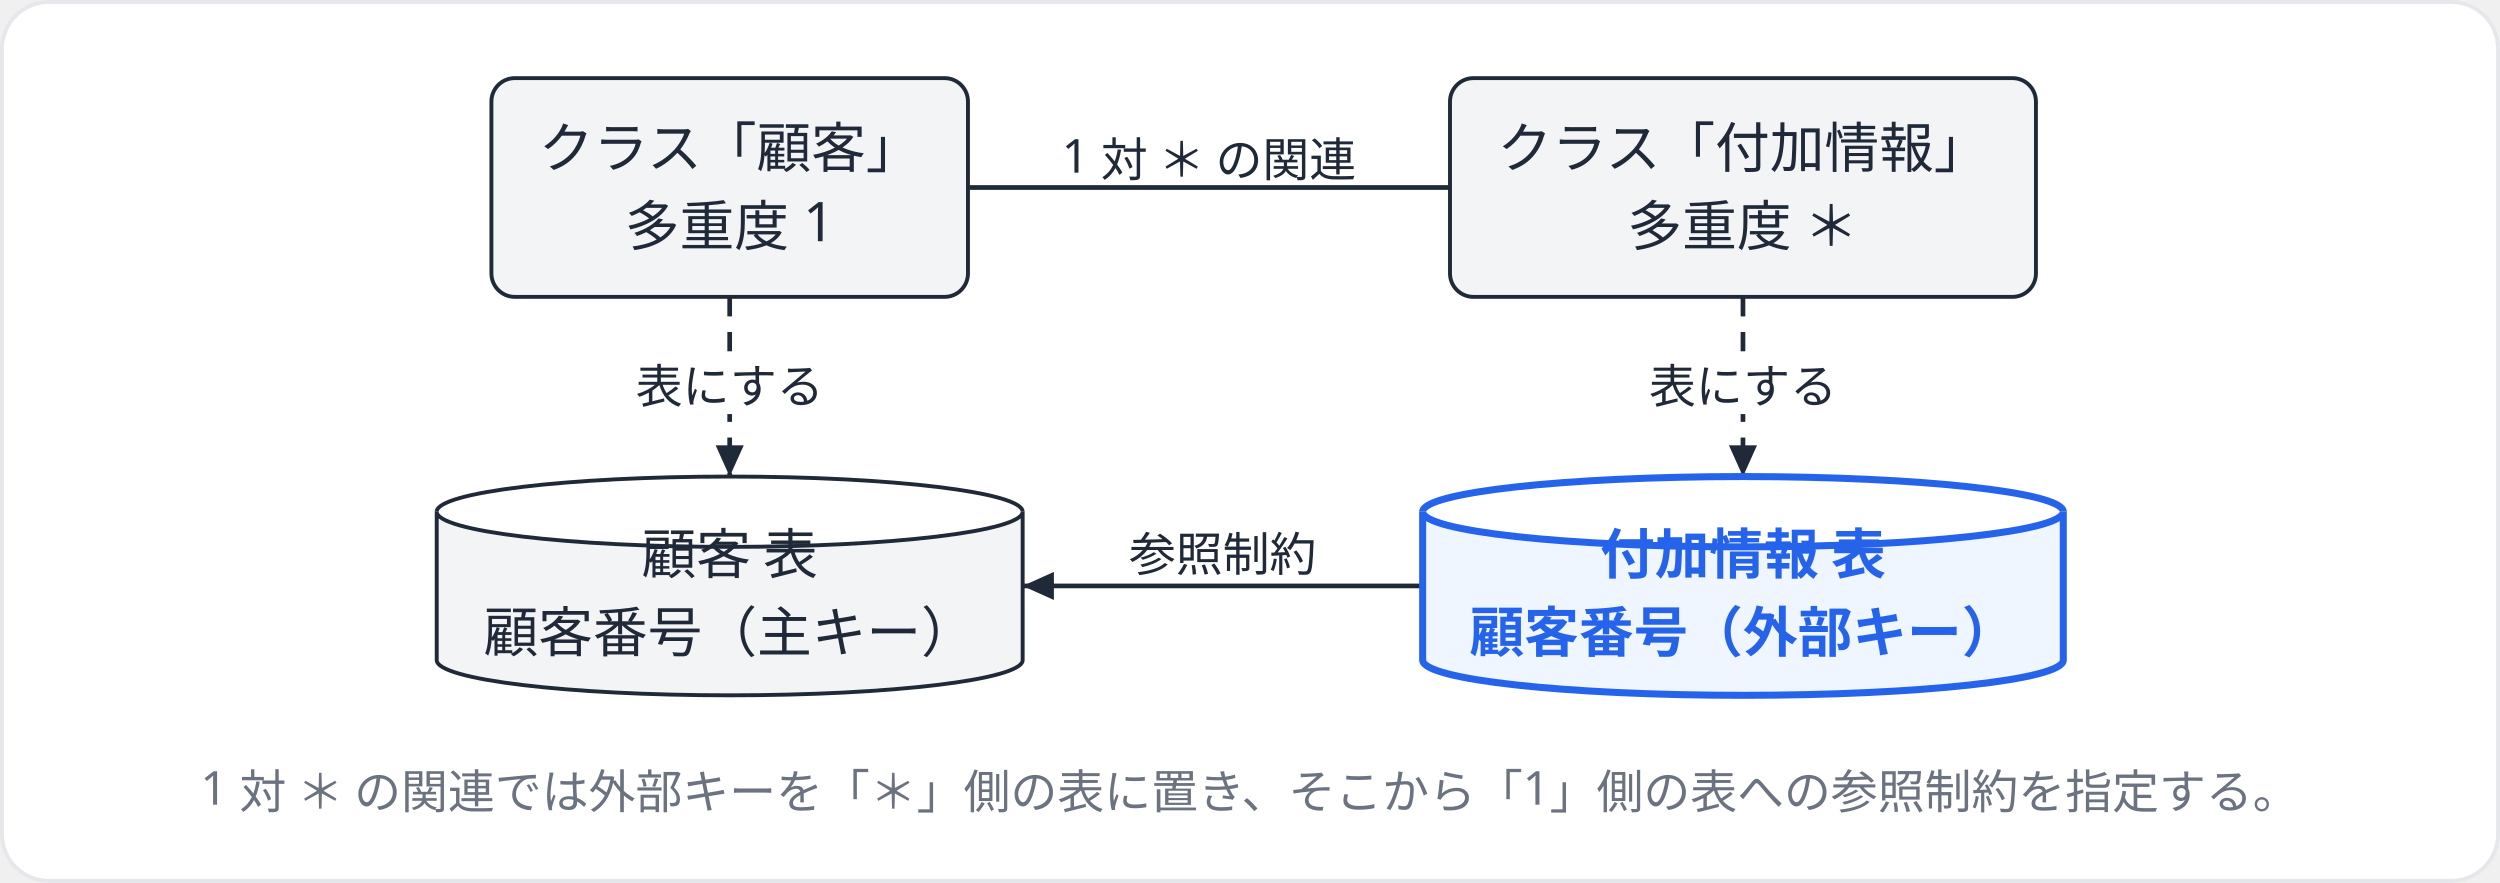
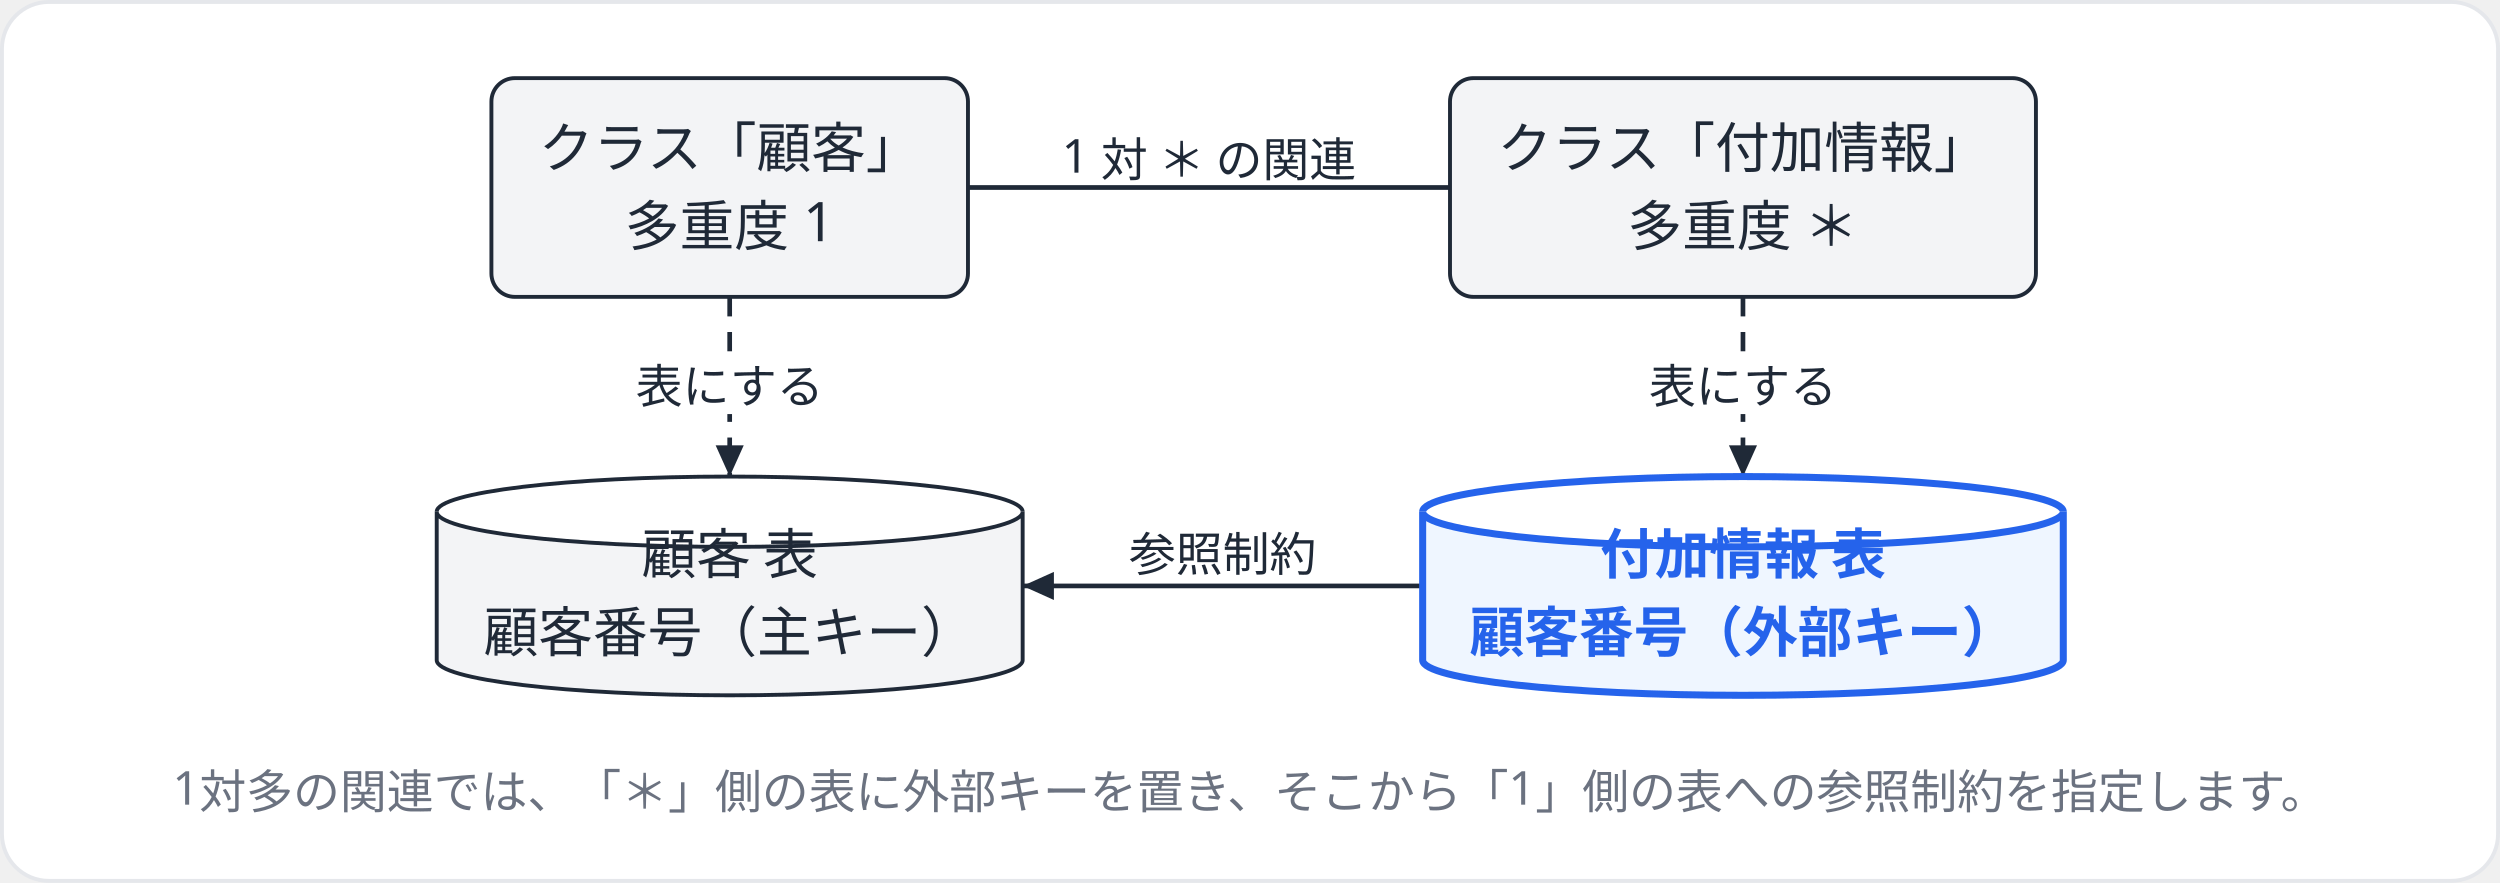
<svg xmlns="http://www.w3.org/2000/svg" width="640" height="226" viewBox="0 0 640 226" role="img">
  <rect x="0.5" y="0.5" width="639" height="225" rx="12" fill="#ffffff" stroke="#e5e7eb" stroke-width="1" />
  <g transform="translate(111.8 20)">
    <polyline points="136,28 259.4,28" fill="none" stroke="#1f2937" stroke-width="1.2" stroke-linejoin="round" />
    <polyline points="75,56 75,102" fill="none" stroke="#1f2937" stroke-width="1.2" stroke-dasharray="5 4" stroke-linejoin="round" />
    <polygon points="75,102 71.4,94 78.6,94" fill="#1f2937" />
    <polyline points="334.4,56 334.4,102" fill="none" stroke="#1f2937" stroke-width="1.2" stroke-dasharray="5 4" stroke-linejoin="round" />
    <polygon points="334.4,102 330.8,94 338,94" fill="#1f2937" />
    <polyline points="252.4,130 150,130" fill="none" stroke="#1f2937" stroke-width="1.2" stroke-linejoin="round" />
    <polygon points="150,130 158,126.4 158,133.6" fill="#1f2937" />
    <rect x="14" y="0" width="122" height="56" rx="6" fill="#f3f4f6" stroke="#1f2937" stroke-width="1" />
    <text x="75" y="22.9" font-family="Hiragino Sans, Hiragino Kaku Gothic ProN, Noto Sans JP, Yu Gothic, Meiryo, sans-serif" font-size="14" fill="#1f2937" text-anchor="middle">クラス「顧客」</text>
    <text x="75" y="42.9" font-family="Hiragino Sans, Hiragino Kaku Gothic ProN, Noto Sans JP, Yu Gothic, Meiryo, sans-serif" font-size="14" fill="#1f2937" text-anchor="middle">多重度 1</text>
    <rect x="259.4" y="0" width="150" height="56" rx="6" fill="#f3f4f6" stroke="#1f2937" stroke-width="1" />
    <text x="334.4" y="22.9" font-family="Hiragino Sans, Hiragino Kaku Gothic ProN, Noto Sans JP, Yu Gothic, Meiryo, sans-serif" font-size="14" fill="#1f2937" text-anchor="middle">クラス「付加情報」</text>
    <text x="334.4" y="42.9" font-family="Hiragino Sans, Hiragino Kaku Gothic ProN, Noto Sans JP, Yu Gothic, Meiryo, sans-serif" font-size="14" fill="#1f2937" text-anchor="middle">多重度 ＊</text>
    <path d="M 0 111 A 75 9 0 0 0 150 111 L 150 149 A 75 9 0 0 1 0 149 Z" fill="#f3f4f6" stroke="#1f2937" stroke-width="1" />
    <path d="M 0 111 A 75 9 0 0 1 150 111" fill="none" stroke="#1f2937" stroke-width="1" />
    <text x="75" y="126.9" font-family="Hiragino Sans, Hiragino Kaku Gothic ProN, Noto Sans JP, Yu Gothic, Meiryo, sans-serif" font-size="14" fill="#1f2937" text-anchor="middle">顧客 表</text>
    <text x="75" y="146.9" font-family="Hiragino Sans, Hiragino Kaku Gothic ProN, Noto Sans JP, Yu Gothic, Meiryo, sans-serif" font-size="14" fill="#1f2937" text-anchor="middle">顧客番号（主キー）</text>
    <path d="M 252.4 111 A 82 9 0 0 0 416.4 111 L 416.4 149 A 82 9 0 0 1 252.4 149 Z" fill="#eff6ff" stroke="#2563eb" stroke-width="1.8" />
    <path d="M 252.4 111 A 82 9 0 0 1 416.4 111" fill="none" stroke="#2563eb" stroke-width="1.8" />
    <text x="334.4" y="126.9" font-family="Hiragino Sans, Hiragino Kaku Gothic ProN, Noto Sans JP, Yu Gothic, Meiryo, sans-serif" font-size="14" fill="#2563eb" text-anchor="middle" font-weight="600">付加情報 表</text>
    <text x="334.4" y="146.9" font-family="Hiragino Sans, Hiragino Kaku Gothic ProN, Noto Sans JP, Yu Gothic, Meiryo, sans-serif" font-size="14" fill="#2563eb" text-anchor="middle" font-weight="600">顧客番号（外部キー）</text>
    <rect x="150.5" y="11" width="94.4" height="16" rx="3" fill="#ffffff" />
    <text x="197.7" y="24.2" font-family="Hiragino Sans, Hiragino Kaku Gothic ProN, Noto Sans JP, Yu Gothic, Meiryo, sans-serif" font-size="12" fill="#1f2937" text-anchor="middle">1 対 ＊ の関連</text>
    <rect x="47" y="70" width="56" height="16" rx="3" fill="#ffffff" />
    <text x="75" y="83.2" font-family="Hiragino Sans, Hiragino Kaku Gothic ProN, Noto Sans JP, Yu Gothic, Meiryo, sans-serif" font-size="12" fill="#1f2937" text-anchor="middle">表にする</text>
    <rect x="306.4" y="70" width="56" height="16" rx="3" fill="#ffffff" />
    <text x="334.4" y="83.2" font-family="Hiragino Sans, Hiragino Kaku Gothic ProN, Noto Sans JP, Yu Gothic, Meiryo, sans-serif" font-size="12" fill="#1f2937" text-anchor="middle">表にする</text>
    <rect x="173.2" y="113" width="56" height="16" rx="3" fill="#ffffff" />
    <text x="201.2" y="126.2" font-family="Hiragino Sans, Hiragino Kaku Gothic ProN, Noto Sans JP, Yu Gothic, Meiryo, sans-serif" font-size="12" fill="#1f2937" text-anchor="middle">参照制約</text>
  </g>
-   <text x="320" y="206" font-family="Hiragino Sans, Hiragino Kaku Gothic ProN, Noto Sans JP, Yu Gothic, Meiryo, sans-serif" font-size="12" fill="#6b7280" text-anchor="middle">1 対 ＊ の関連では外部キーを「＊」側の表に置き、そこから「1」側の表への参照制約を指定する。</text>
+   <text x="320" y="206" font-family="Hiragino Sans, Hiragino Kaku Gothic ProN, Noto Sans JP, Yu Gothic, Meiryo, sans-serif" font-size="12" fill="#6b7280" text-anchor="middle">1対多の関連では、「＊」側の表に外部キーを置き、そこから「1」側の表への参照制約を指定します。</text>
</svg>
